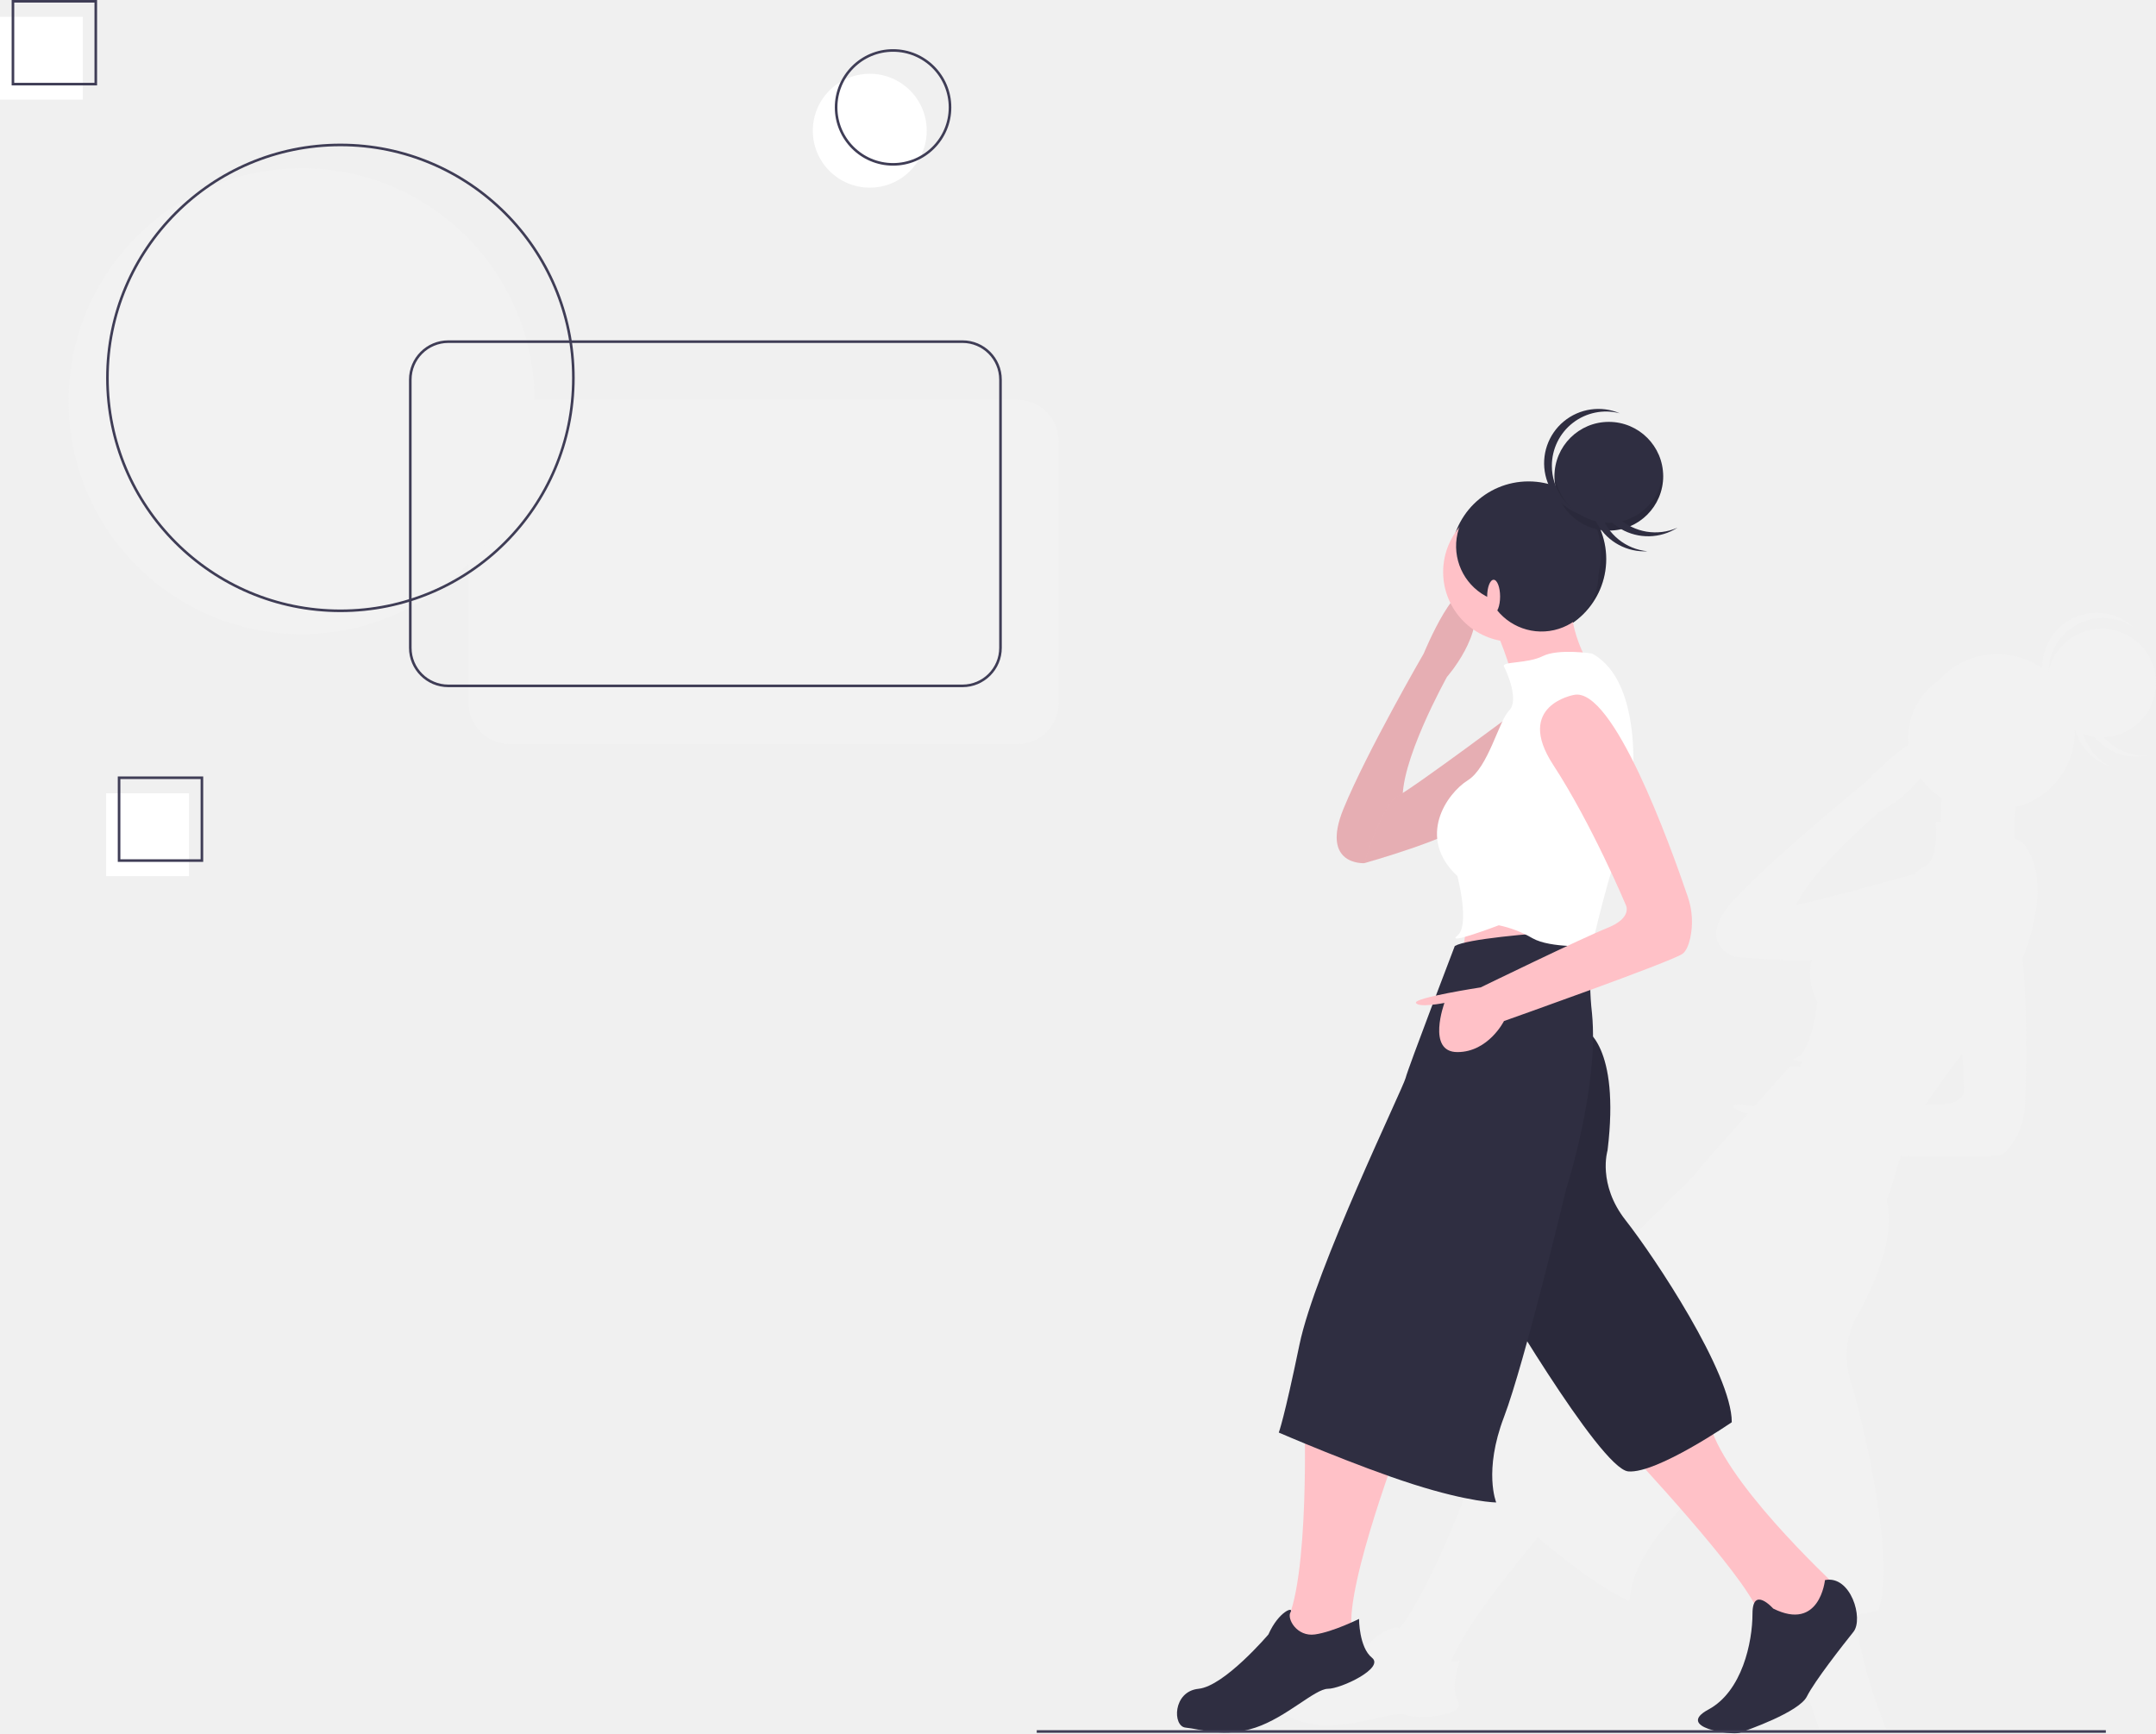
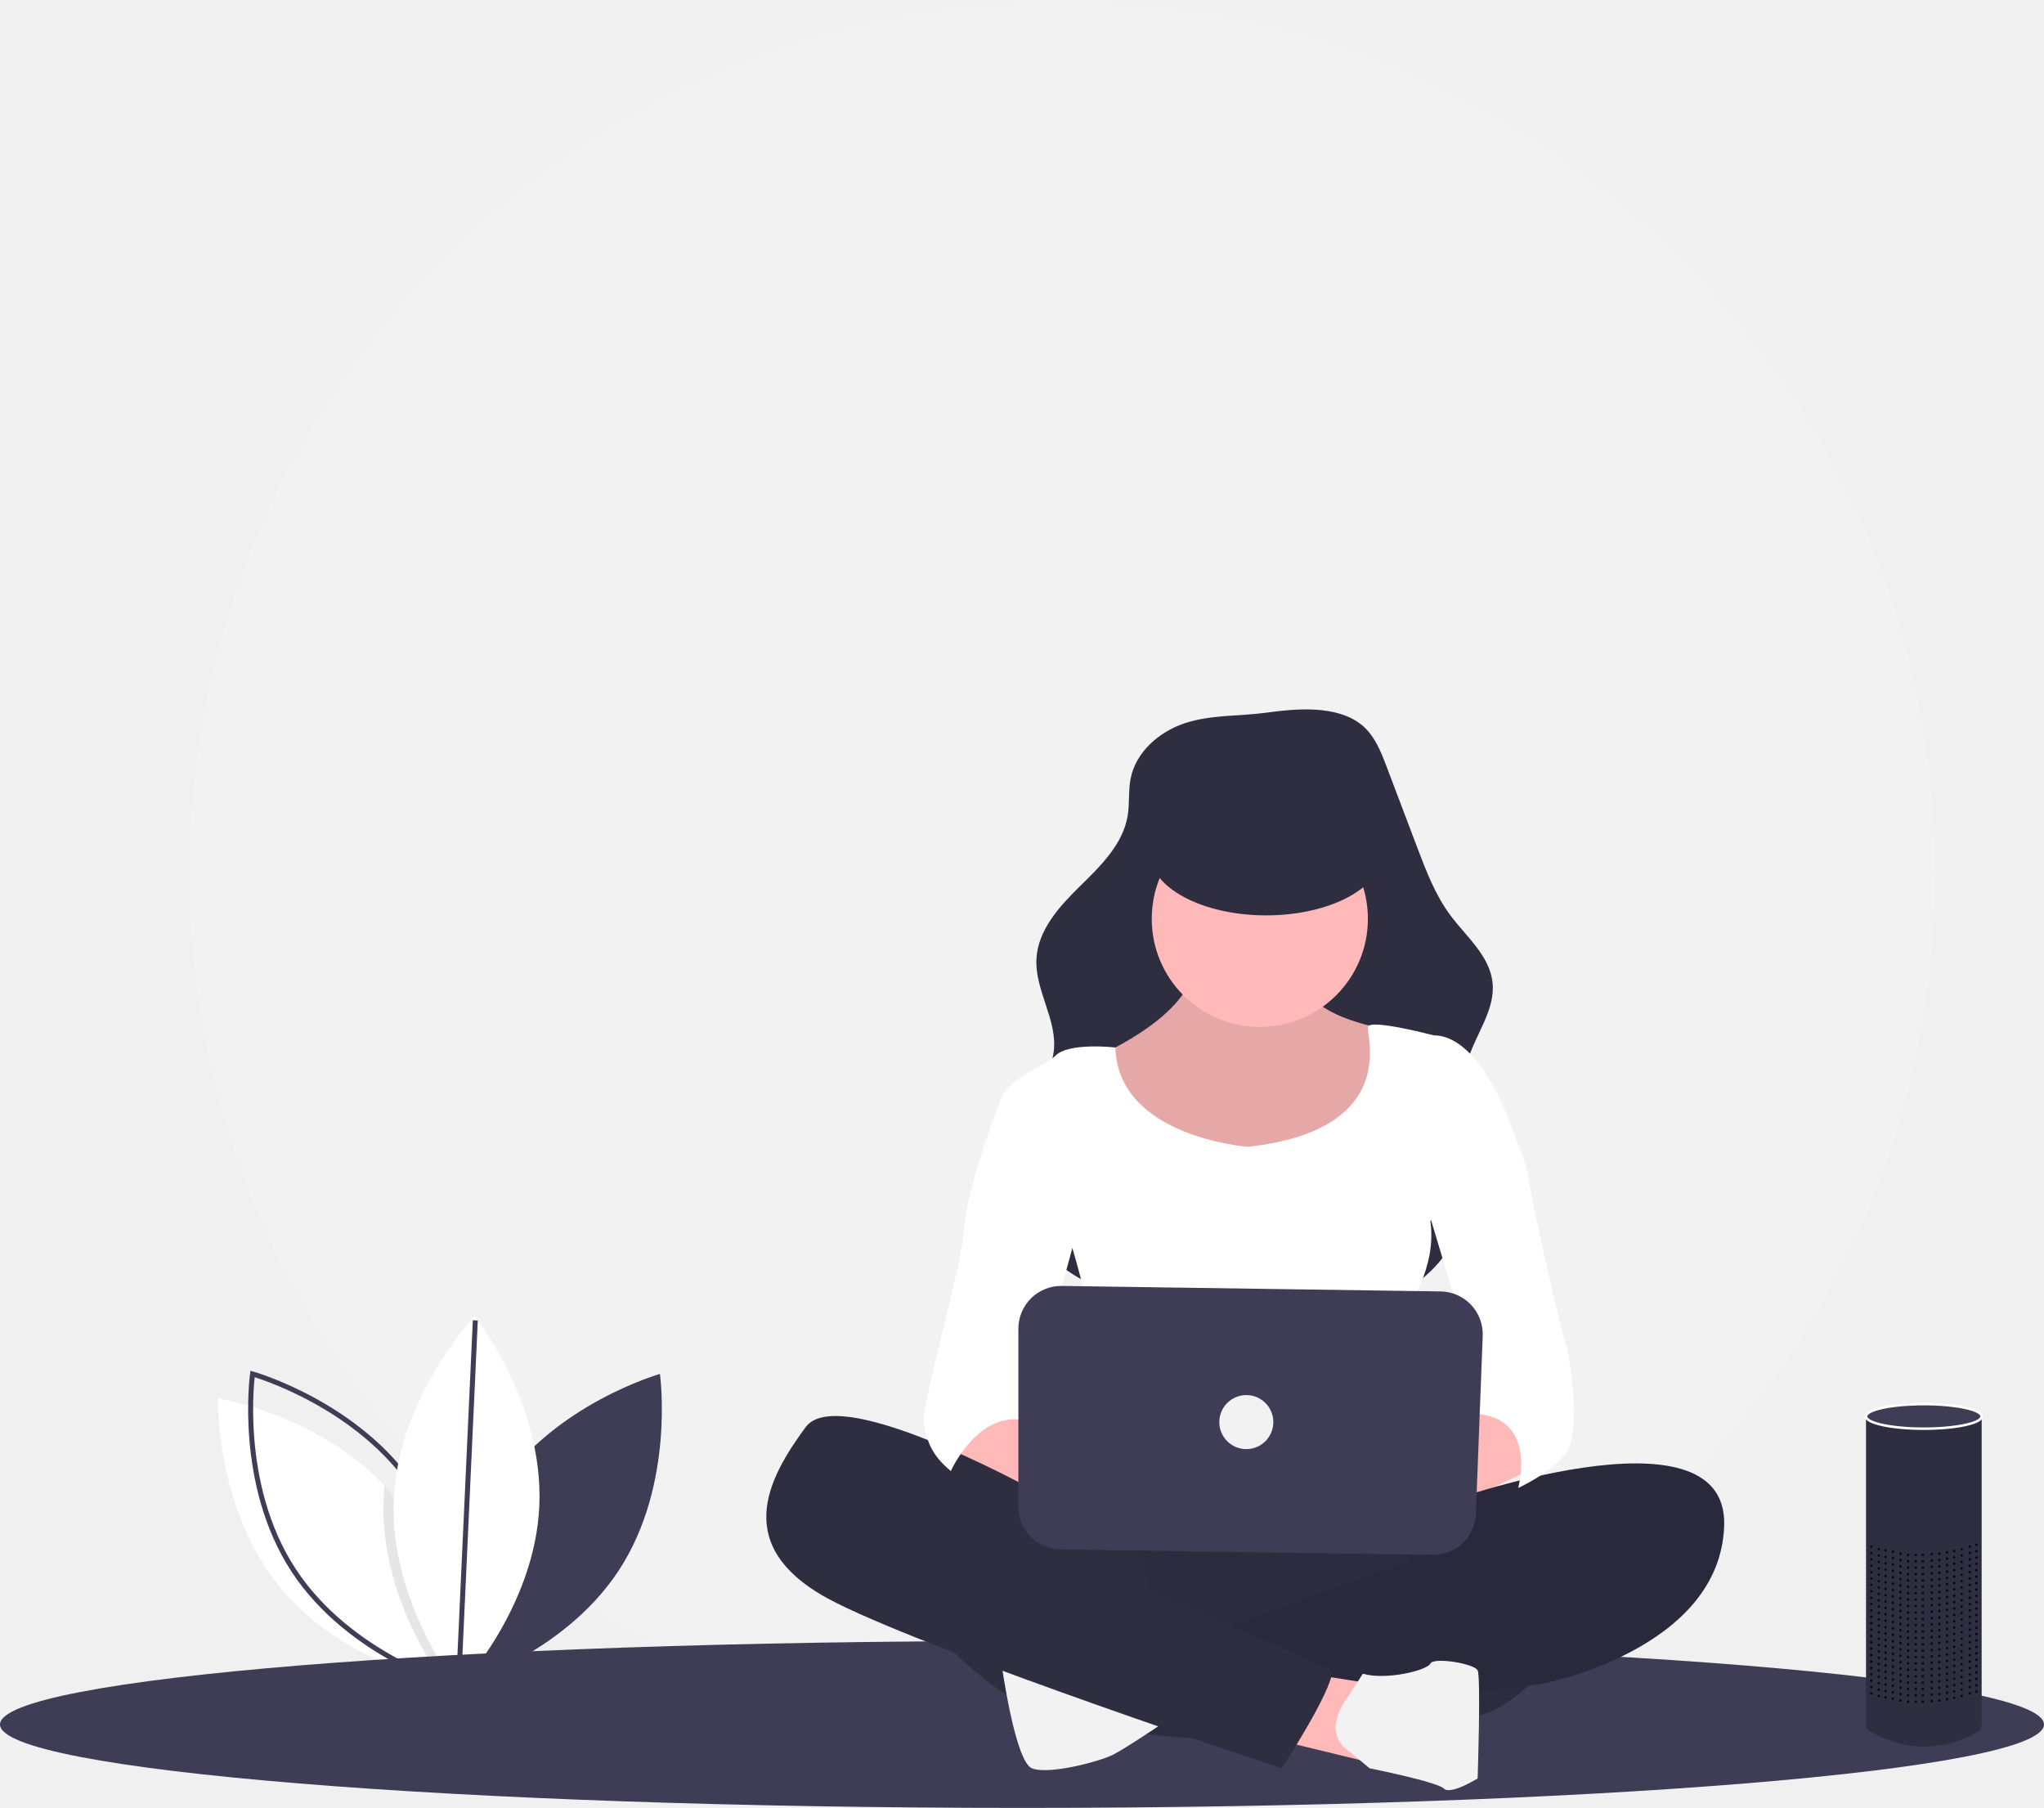
- <svg xmlns="http://www.w3.org/2000/svg" id="ec9d6ccb-2de2-4d6a-b855-5099826210b3" data-name="Layer 1" width="832.88" height="669.688" viewBox="0 0 832.88 669.688">
-   <path d="M1002.96,359.166a20.981,20.981,0,0,0-26.51,10.73c-.21.45-.42.9-.61,1.37a22.621,22.621,0,0,0-.88,3.03,20.986,20.986,0,0,1,28.5-19.22,20.664,20.664,0,0,1,4.66,2.52,20.978,20.978,0,0,0-35.59,15.58,30.069,30.069,0,0,0-39.97,4.56,27.005,27.005,0,0,0-11.76,24.97c-7.31,4.63-16.61,14.48-16.61,14.48s-34.13,27.63-50.4,44.95c-16.27,17.33-.04,22.48-.04,22.48s16.33,1.54,29.71,1.31c-1.24,4.56-.9,9.98,2.13,16.23,0,0-2.13,19.53-8.23,21.48-2.29.73-.54,1.19,2.52,1.48l-1.06,2.03a15.342,15.342,0,0,0-3.82-.14s-6.32,7.05-13.67,15.3c-4.6-.68-8.29-.96-8.2-.11.11,1.18,3.01,2.22,5.69,2.93-8.97,10.09-18.57,20.97-19.8,22.72-2.36,3.38-59.14,56.6-75.11,81.53-15.97,24.94-19.63,28.9-19.63,28.9s3.11,3.04,7.92,7.59c-5.19,13.86-17.55,45.15-28.09,58.36.37-1.2-5.28-.72-11.45,5.46,0,0-.58.32-1.6.84-5.37,2.78-22.97,11.34-31.12,9.12-9.7-2.64-14.61,9.98-10.03,12.22,4.95,2.44,12.57,9.1,25.21,9.66a64.189,64.189,0,0,0,15.94-1.84c6.95-1.5,12.86-3.2,15.57-2.16,4.67,1.78,23.41.39,20.17-5.13-3.24-5.53.69-15.8.69-15.8s-1.3.13-3.29.24c4.66-12.62,23.04-35.48,33.5-47.91,2.72,2.31,5.41,4.55,8,6.62,18.04,14.4,27.38,17.97,27.38,17.97s-.38-12.99,14.6-29.74c4.62-5.17,11.52-14.16,18.85-24.11,4.89,25.01,12.39,57.9,18.47,60.88a18.02,18.02,0,0,0,6.4,1.41c3.88,9.9,10.19,26.42,14.88,40.95h25.84c-5.68-14.6-11.08-31.55-11.34-44,4.96-.98,8.37-1.8,8.37-1.8,6.79-17.75-5.14-70.5-10.41-87.51-5.27-17,3.12-27.71,3.12-27.71,12.94-24.45,12.31-37.27,10.49-43.08a89.563,89.563,0,0,0,2.85-8.57c.88-3.2,1.77-6.07,2.65-8.64,17.7.27,35.88.36,38.26-.32,1.68-.48,3.35-2.28,4.8-4.42a29.627,29.627,0,0,0,4.95-15.54c.44-11.38,1.01-35.74-.99-56.03,6.08-15.74,9.3-34.04.03-44.86,0,0-1.26-.71-3.17-1.64a55.586,55.586,0,0,1,.6-12.11,29.618,29.618,0,0,0,6.26-2.32c.43-.22.85-.44,1.27-.68.84-.47,1.65-.99,2.44-1.54a29.846,29.846,0,0,0,10.78-13.83c.19-.5.37-1,.53-1.5.06-.17.1-.34.15-.51.11-.34.21-.67.3-1,.05-.21.1-.41.14-.61.08-.3.16-.61.22-.91.05-.22.08-.43.12-.65.06-.29.11-.58.16-.88.04-.22.06-.44.09-.66.04-.28.08-.57.11-.86.03-.23.04-.45.06-.67.03-.29.05-.57.06-.85.02-.23.02-.45.03-.68.01-.28.02-.56.02-.84,0-.23-.01-.45-.01-.68v-.01c.09.05.17.1.26.15a21.039,21.039,0,0,0,13.74,14.06,21.087,21.087,0,0,1-10.74-12.69,20.747,20.747,0,0,0,4.3,1.05,21.024,21.024,0,0,0,20.52,7.26,21.076,21.076,0,0,1-16.86-7.06,21.371,21.371,0,0,0,3.92-.53,20.663,20.663,0,0,0,3.82-1.28,21.225,21.225,0,0,0,6.59-4.63,20.81,20.81,0,0,0,2.55-3.24,21.445,21.445,0,0,0,1.91-3.8c.18-.47.32-.95.46-1.43a20.961,20.961,0,0,0-12.57-25.69Zm-279.76,386.17a2.267,2.267,0,0,1,.48-.57C723.52,744.956,723.36,745.156,723.2,745.336Zm199.96-292.75c-13.34,3.73-37.44,10.36-45.77,12.02,6.89-14.83,31.99-35.8,31.99-35.8s10.18-5.33,16.04-13.42a26.817,26.817,0,0,0,8.15,7.74c.03,3.1-.01,6.29-.19,9.32-1.31-.23-2.09-.18-2.02.49.22,2.23.95,14.29-4.21,16.6A15.983,15.983,0,0,0,923.16,452.586Zm9.44,88.98c-1.31.02-3.12.09-5.27.21,3.41-4.99,9.29-13.43,14.28-19.79.58,8.24.75,13.68.75,13.68S943.37,541.406,932.6,541.566Z" transform="translate(-183.56 -114.9062)" fill="#f2f2f2" />
-   <circle cx="590.5" cy="216" r="30" fill="#2f2e41" />
-   <path d="M794.249,308.717a30,30,0,0,1-42.379,42.379,30,30,0,1,0,42.379-42.379Z" transform="translate(-183.56 -114.9062)" opacity="0.1" />
-   <circle cx="621.5" cy="184" r="21" fill="#2f2e41" />
-   <path d="M805.06,316.906a20.986,20.986,0,0,1-20.924-19.5c-.035.497-.076.994-.076,1.5a21,21,0,0,0,42,0c0-.506-.041-1.003-.076-1.5A20.986,20.986,0,0,1,805.06,316.906Z" transform="translate(-183.56 -114.9062)" opacity="0.1" />
-   <path d="M783.06,294.906a20.927,20.927,0,0,1,26.257-20.31,20.991,20.991,0,1,0-13.514,39.62A21.002,21.002,0,0,1,783.06,294.906Z" transform="translate(-183.56 -114.9062)" fill="#2f2e41" />
-   <path d="M802.016,313.371a20.927,20.927,0,0,1,18.858-27.319,20.991,20.991,0,1,0-.857,41.852A21.002,21.002,0,0,1,802.016,313.371Z" transform="translate(-183.56 -114.9062)" fill="#2f2e41" />
-   <path d="M808.775,315.008a20.927,20.927,0,0,1,2.936-33.065,20.991,20.991,0,1,0,19.89,36.834A21.002,21.002,0,0,1,808.775,315.008Z" transform="translate(-183.56 -114.9062)" fill="#2f2e41" />
-   <path d="M798.56,373.406s-32,22-30,12c1.12-5.62-3.13-17.57-7.07-26.95-3.06-7.3-5.93-13.05-5.93-13.05l35-9a55.551,55.551,0,0,0,.13,16.05A51.388,51.388,0,0,0,798.56,373.406Z" transform="translate(-183.56 -114.9062)" fill="#ffc1c7" />
-   <polygon points="567 352.5 565 369.5 593 366.5 598 348.5 567 352.5" fill="#ffc1c7" />
-   <path d="M716.56,441.406l-6,7s-17,1-8-21,31-60,31-60,14-34,19-21-10,30-10,30-19,34-17,49Z" transform="translate(-183.56 -114.9062)" fill="#ffc1c7" />
-   <path d="M716.56,441.406l-6,7s-17,1-8-21,31-60,31-60,14-34,19-21-10,30-10,30-19,34-17,49Z" transform="translate(-183.56 -114.9062)" opacity="0.1" />
-   <path d="M812.56,675.406s45,48,50,62-8,36-13,37-6,7,0,8,26-8,32-18,10-17,13-19,5-11,0-16-46-43-51-66Z" transform="translate(-183.56 -114.9062)" fill="#ffc1c7" />
-   <path d="M888.56,725.406s-2,20-20,11c0,0-8-9-8,2s-4,30-17,37,9,10,12,9,23-8,26-14,14-20,18-25S898.56,723.406,888.56,725.406Z" transform="translate(-183.56 -114.9062)" fill="#2f2e41" />
-   <path d="M795.56,512.406s14,6,9,47c0,0-4,13,7,27s41,59,41,78c0,0-29,20-40,19s-54-75-54-75Z" transform="translate(-183.56 -114.9062)" fill="#2f2e41" />
-   <path d="M795.56,512.406s14,6,9,47c0,0-4,13,7,27s41,59,41,78c0,0-29,20-40,19s-54-75-54-75Z" transform="translate(-183.56 -114.9062)" opacity="0.1" />
-   <path d="M687.56,665.406s2,72-10,80c0,0-16,23-26,23s-9,8-4,9,6,4,26-4,30-10,33-10,6-4,0-16,17-73,17-73Z" transform="translate(-183.56 -114.9062)" fill="#ffc1c7" />
-   <path d="M708.56,740.406s-10,5-17,6-10.937-6.08-9.469-8.54-4.531-.46-8.531,8.54c0,0-17,20-27,21s-10.078,14.538-5,15c5.5.5,15,4,27,0s23-15,28-15,22-8,17-12S708.56,740.406,708.56,740.406Z" transform="translate(-183.56 -114.9062)" fill="#2f2e41" />
-   <path d="M771.56,388.013s-42,31.394-48,34.394-13,26-13,26,36-10,42-17S771.56,388.013,771.56,388.013Z" transform="translate(-183.56 -114.9062)" fill="#ffc1c7" />
-   <path d="M771.56,388.013s-42,31.394-48,34.394-13,26-13,26,36-10,42-17S771.56,388.013,771.56,388.013Z" transform="translate(-183.56 -114.9062)" opacity="0.1" />
-   <circle cx="584.5" cy="221" r="27" fill="#ffc1c7" />
-   <path d="M745.56,480.406s-18,47-19,51-35,74-41,103-8,34-8,34,30,13,52,20,32,7,32,7-5-12,3-33,24-88,24-88,12.794-39.501,10-68a106.444,106.444,0,0,1-.24-22.113,8.649,8.649,0,0,0-9.161-9.655C774.323,475.655,750.325,477.683,745.56,480.406Z" transform="translate(-183.56 -114.9062)" fill="#2f2e41" />
-   <path d="M798.56,367.406s-13-2-19,1-16,2-15,4,6,13,2,17-8,22-16,27-20,22-4,37c0,0,5,19,0,23s16-4,16-4a43.557,43.557,0,0,1,13,5c7,4,23,3,23,3s7-31,11-38S822.56,380.406,798.56,367.406Z" transform="translate(-183.56 -114.9062)" fill="#ffffff" />
-   <path d="M791.56,383.406s-23,4-8,27,28,54,28,54,3,5-7,9-49,23-49,23-26,4-25,6,11,0,11,0-7,19,5,19,18-12,18-12,65-23,69-26c1.4-1.05,2.31-3.325,2.901-5.839a29.641,29.641,0,0,0-.932-16.287C828.778,441.385,806.653,380.052,791.56,383.406Z" transform="translate(-183.56 -114.9062)" fill="#ffc1c7" />
-   <path d="M788.111,316.855A21.999,21.999,0,1,0,759.009,345.957a21.999,21.999,0,1,0,29.102-29.102Z" transform="translate(-183.56 -114.9062)" fill="#2f2e41" />
-   <ellipse cx="577" cy="230.5" rx="2.5" ry="6.5" fill="#ffc1c7" />
-   <circle cx="336" cy="50.5" r="22" fill="#ffffff" />
-   <rect x="41" y="306.5" width="32" height="32" fill="#ffffff" />
-   <rect x="181" y="154.5" width="228" height="133" rx="16.004" fill="#f2f2f2" />
-   <circle cx="116.5" cy="155" r="90" fill="#f2f2f2" />
-   <circle cx="131.5" cy="146" r="90" fill="none" stroke="#3f3d56" stroke-miterlimit="10" />
-   <rect x="158.5" y="132" width="228" height="133" rx="14.693" fill="none" stroke="#3f3d56" stroke-miterlimit="10" />
-   <circle cx="345" cy="41.5" r="22" fill="none" stroke="#3f3d56" stroke-miterlimit="10" />
-   <rect x="46" y="300.5" width="32" height="32" fill="none" stroke="#3f3d56" stroke-miterlimit="10" />
-   <rect y="6.5" width="32" height="32" fill="#ffffff" />
-   <rect x="5" y="0.5" width="32" height="32" fill="none" stroke="#3f3d56" stroke-miterlimit="10" />
-   <line x1="400.5" y1="669" x2="813.5" y2="669" fill="none" stroke="#3f3d56" stroke-miterlimit="10" />
+ <svg xmlns="http://www.w3.org/2000/svg" id="e4ebe004-ac85-4249-bdf7-a9685d9ba22f" data-name="Layer 1" width="820" height="725.174" viewBox="0 0 820 725.174">
+   <circle cx="426.16" cy="350.304" r="350.304" fill="#f2f2f2" />
+   <path d="M389.416,685.212c-22.565,34.604-16.382,78.617-16.382,78.617s42.768-12.092,65.333-46.697S454.749,638.515,454.749,638.515,411.981,650.608,389.416,685.212Z" transform="translate(-190 -87.41324)" fill="#3f3d56" />
+   <path d="M372.914,763.426s-.549-.088-1.56-.292c-.806-.164-1.917-.397-3.273-.719-12.12-2.858-44.343-12.517-65.41-37.915-26.367-31.802-25.257-76.233-25.257-76.233s40.317,6.551,66.883,35.11q1.727,1.841,3.36,3.816c22.943,27.671,25.082,64.902,25.251,74.106C372.932,762.678,372.914,763.426,372.914,763.426Z" transform="translate(-190 -87.41324)" fill="#ffffff" />
+   <path d="M356.652,685.212c22.565,34.604,16.382,78.617,16.382,78.617s-42.768-12.092-65.333-46.697-16.382-78.617-16.382-78.617S334.087,650.608,356.652,685.212Z" transform="translate(-190 -87.41324)" fill="none" stroke="#3f3d56" stroke-miterlimit="10" stroke-width="2" />
+   <path d="M372.908,761.299c-.596.719-1.122,1.332-1.554,1.835-.958,1.093-1.502,1.666-1.502,1.666s-.66-.83-1.771-2.384c-6.095-8.497-25.701-38.71-24.188-73.609q.123-2.744.403-5.429,1.727,1.841,3.36,3.816C370.6,714.864,372.739,752.095,372.908,761.299Z" transform="translate(-190 -87.41324)" opacity="0.1" />
+   <path d="M406.366,691.33C404.583,732.603,373.945,764.8,373.945,764.8s-27.746-34.72-25.962-75.993,32.421-73.47,32.421-73.47S408.15,650.057,406.366,691.33Z" transform="translate(-190 -87.41324)" fill="#ffffff" />
+   <line x1="183.945" y1="676.218" x2="190.681" y2="529.608" fill="none" stroke="#3f3d56" stroke-miterlimit="10" stroke-width="2" />
+   <ellipse cx="410" cy="691.704" rx="410" ry="33.469" fill="#3f3d56" />
+   <path d="M665.161,377.554c-10.222,3.452-19.482,11.526-21.575,22.11-.97,4.906-.375,10.006-1.192,14.94-1.894,11.443-10.876,20.182-19.161,28.3s-16.84,17.55-17.445,29.132c-.662,12.684,8.536,24.566,6.945,37.167-1.849,14.639-17.312,24.126-21.134,38.378-2.552,9.517.575,19.768,5.721,28.171,9.806,16.012,26.566,26.883,44.415,32.711s36.858,7.054,55.633,7.25c22.861.24,47.682-1.723,64.858-16.811a51.959,51.959,0,0,0,17.249-33.826c1.632-17.477-5.663-35.536-.631-52.352,3.167-10.583,11.108-20.249,9.922-31.232-1.159-10.739-10.538-18.351-16.972-27.026-6.008-8.1-9.653-17.666-13.226-27.097L746.345,395.101c-2.403-6.343-5.042-13.015-10.397-17.178-10.026-7.794-26.147-6.263-37.871-4.655C687.201,374.759,675.62,374.022,665.161,377.554Z" transform="translate(-190 -87.41324)" fill="#2f2e41" />
+   <path d="M668.99,471.55s5.419,17.612-35.224,37.934,4.064,41.998,4.064,41.998l47.417,10.838s48.772-6.774,54.191-14.902,14.902-35.224,12.193-39.288A63.342,63.342,0,0,0,744.857,500s-32.515-5.419-31.16-20.322S668.99,471.55,668.99,471.55Z" transform="translate(-190 -87.41324)" fill="#ffb9b9" />
+   <path d="M668.99,471.55s5.419,17.612-35.224,37.934,4.064,41.998,4.064,41.998l47.417,10.838s48.772-6.774,54.191-14.902,14.902-35.224,12.193-39.288A63.342,63.342,0,0,0,744.857,500s-32.515-5.419-31.16-20.322S668.99,471.55,668.99,471.55Z" transform="translate(-190 -87.41324)" opacity="0.1" />
+   <circle cx="505.408" cy="368.557" r="43.353" fill="#ffb9b9" />
+   <path d="M690.666,547.417s-52.211-3.818-53.201-39.843c0,0-18.602-2.155-24.021,3.264s-23.031,9.483-23.031,23.031,29.805,54.191,29.805,54.191,16.257,54.191,9.483,63.674-8.129,33.869-8.129,33.869,67.739-5.419,78.577,0,54.191,5.419,56.9,0S754.34,612.446,754.34,612.446s12.193-16.257,9.483-35.224l32.514-37.934s-12.193-36.579-31.16-36.579c0,0-25.741-6.774-26.418-3.387S751.631,540.643,690.666,547.417Z" transform="translate(-190 -87.41324)" fill="#ffffff" />
+   <path d="M568.737,666.637s12.193,18.967,43.353,23.031,36.579-6.774,33.869-9.483-35.224-14.902-35.224-14.902l-18.967-14.902Z" transform="translate(-190 -87.41324)" fill="#ffb9b9" />
+   <path d="M790.919,650.38,755.695,670.701s-46.062-2.71-28.45,10.838,50.127,8.129,50.127,8.129l31.16-14.902Z" transform="translate(-190 -87.41324)" fill="#ffb9b9" />
+   <path d="M614.799,685.604s-32.515,79.931,6.774,92.124,147.67,9.483,172.056-6.774,31.16-37.934,27.095-44.707-31.16-25.741-50.127-27.095S614.799,685.604,614.799,685.604Z" transform="translate(-190 -87.41324)" fill="#2f2e41" />
+   <path d="M614.799,685.604s-32.515,79.931,6.774,92.124,147.67,9.483,172.056-6.774,31.16-37.934,27.095-44.707-31.16-25.741-50.127-27.095S614.799,685.604,614.799,685.604Z" transform="translate(-190 -87.41324)" opacity="0.05" />
+   <path d="M768.277,690.57s114.767-41.545,113.412,8.582-73.158,63.674-73.158,63.674l-21.676,2.71L667.635,769.599s4.064-21.676-5.419-24.386c0,0,31.16-8.129,32.515-9.483s78.577-28.45,83.996-29.805,21.676-12.193,33.869-10.838c0,0,13.548-10.838,28.45-8.129L799.048,689.668Z" transform="translate(-190 -87.41324)" fill="#2f2e41" />
+   <path d="M768.277,690.57s114.767-41.545,113.412,8.582-73.158,63.674-73.158,63.674l-21.676,2.71L667.635,769.599s4.064-21.676-5.419-24.386c0,0,31.16-8.129,32.515-9.483s78.577-28.45,83.996-29.805,21.676-12.193,33.869-10.838c0,0,13.548-10.838,28.45-8.129L799.048,689.668Z" transform="translate(-190 -87.41324)" opacity="0.1" />
+   <polygon points="558 609.885 572.469 642.898 660.529 611.738 667.303 594.126 644.272 590.062 597.97 598.19 577.888 603.61 558 609.885" fill="#2f2e41" />
+   <polygon points="558 609.885 572.469 642.898 660.529 611.738 667.303 594.126 644.272 590.062 597.97 598.19 577.888 603.61 558 609.885" opacity="0.1" />
+   <path d="M560.608,737.085s25.741,32.515,55.546,40.643,46.062-2.71,46.062-2.71L652.732,737.085l-4.064-24.386-17.612-12.193-35.224-16.257-41.998-13.548s-17.612-2.71-17.612,0,16.257,43.353,16.257,43.353Z" transform="translate(-190 -87.41324)" fill="#2f2e41" />
+   <path d="M591.768,754.697s5.419,39.288,12.193,41.998,27.095-2.71,32.514-5.419,23.839-15.211,23.839-15.211S595.832,751.987,591.768,754.697Z" transform="translate(-190 -87.41324)" fill="#f2f2f2" />
+   <polygon points="525.052 671.348 550.793 675.412 548.083 706.572 512.18 697.851 525.052 671.348" fill="#ffb9b9" />
+   <path d="M731.18,767.433s-12.064,14.359.129,22.488l8.129,6.774s27.095,5.419,29.805,8.129,13.548-4.064,13.548-4.064,1.355-40.643,0-43.353-17.612-5.419-18.967-2.71-17.612,6.774-27.095,4.064Z" transform="translate(-190 -87.41324)" fill="#f2f2f2" />
+   <path d="M622.928,695.087S528.094,639.541,513.191,659.863s-31.16,48.772,12.193,70.448,178.83,66.384,178.83,66.384,20.322-31.16,20.322-39.288c0,0-71.803-32.515-83.996-35.224s-60.965-33.869-67.739-36.579-16.257-10.838-16.257-10.838Z" transform="translate(-190 -87.41324)" fill="#2f2e41" />
+   <path d="M595.832,527.095l-5.419,4.064s-12.193,31.16-13.548,48.772-17.612,71.803-16.257,78.577,2.71,12.193,10.838,18.967c0,0,10.838-24.386,29.805-20.322l23.031-83.996Z" transform="translate(-190 -87.41324)" fill="#ffffff" />
+   <path d="M785.5,527.095,796.338,539.288s6.774,16.257,6.774,20.322,13.548,63.674,14.902,66.384,6.774,36.579,0,44.707-18.967,13.548-18.967,13.548,8.129-28.45-17.612-29.805l2.71-10.838-24.386-81.286Z" transform="translate(-190 -87.41324)" fill="#ffffff" />
+   <path d="M598.542,620.37v71.361A17.157,17.157,0,0,0,615.444,708.885l149.238,2.211a17.157,17.157,0,0,0,17.398-16.495l2.745-71.369a17.157,17.157,0,0,0-16.895-17.814l-151.983-2.203A17.157,17.157,0,0,0,598.542,620.37Z" transform="translate(-190 -87.41324)" fill="#3f3d56" />
+   <ellipse cx="507.95" cy="342.039" rx="46.665" ry="25.127" fill="#2f2e41" />
+   <circle cx="499.989" cy="570.418" r="10.838" fill="#f2f2f2" />
+   <path d="M984.99,655.635V779.402c0,2.126-1.144,2.43-3.004,3.461-6.274,3.48-21.74,9.68-40.308-.133-1.906-1.007-3.08-1.348-3.08-3.504V656.428S962.19,665.944,984.99,655.635Z" transform="translate(-190 -87.41324)" fill="#2f2e41" />
+   <ellipse cx="771.794" cy="568.138" rx="23.196" ry="4.926" fill="#3f3d56" stroke="#ffffff" stroke-miterlimit="10" />
+   <g opacity="0.8">
+     <circle cx="792.877" cy="619.616" r="0.52" />
+     <circle cx="790.235" cy="620.355" r="0.52" />
+     <circle cx="786.971" cy="621.395" r="0.52" />
+     <circle cx="781.118" cy="622.656" r="0.52" />
+     <circle cx="774.948" cy="623.403" r="0.52" />
+     <circle cx="768.557" cy="623.697" r="0.52" />
+     <circle cx="759.384" cy="622.436" r="0.52" />
+     <circle cx="762.423" cy="623.177" r="0.52" />
+     <circle cx="753.707" cy="621.395" r="0.52" />
+     <circle cx="756.441" cy="621.916" r="0.52" />
+     <circle cx="750.71" cy="620.355" r="0.52" />
+     <circle cx="783.982" cy="622.136" r="0.52" />
+     <circle cx="777.944" cy="623.177" r="0.52" />
+     <circle cx="771.391" cy="623.697" r="0.52" />
+     <circle cx="765.43" cy="623.697" r="0.52" />
+   </g>
+   <g opacity="0.8">
+     <circle cx="792.877" cy="622.177" r="0.52" />
+     <circle cx="790.235" cy="622.916" r="0.52" />
+     <circle cx="786.971" cy="623.956" r="0.52" />
+     <circle cx="781.118" cy="625.217" r="0.52" />
+     <circle cx="774.948" cy="625.964" r="0.52" />
+     <circle cx="768.557" cy="626.258" r="0.52" />
+     <circle cx="759.384" cy="624.997" r="0.52" />
+     <circle cx="762.423" cy="625.738" r="0.52" />
+     <circle cx="753.707" cy="623.956" r="0.52" />
+     <circle cx="756.441" cy="624.477" r="0.52" />
+     <circle cx="750.71" cy="622.916" r="0.52" />
+     <circle cx="783.982" cy="624.697" r="0.52" />
+     <circle cx="777.944" cy="625.738" r="0.52" />
+     <circle cx="771.391" cy="626.258" r="0.52" />
+     <circle cx="765.43" cy="626.258" r="0.52" />
+   </g>
+   <g opacity="0.8">
+     <circle cx="792.877" cy="624.738" r="0.52" />
+     <circle cx="790.235" cy="625.477" r="0.52" />
+     <circle cx="786.971" cy="626.517" r="0.52" />
+     <circle cx="781.118" cy="627.778" r="0.52" />
+     <circle cx="774.948" cy="628.525" r="0.52" />
+     <circle cx="768.557" cy="628.819" r="0.52" />
+     <circle cx="759.384" cy="627.558" r="0.52" />
+     <circle cx="762.423" cy="628.299" r="0.52" />
+     <circle cx="753.707" cy="626.517" r="0.52" />
+     <circle cx="756.441" cy="627.038" r="0.52" />
+     <circle cx="750.71" cy="625.477" r="0.52" />
+     <circle cx="783.982" cy="627.258" r="0.52" />
+     <circle cx="777.944" cy="628.299" r="0.52" />
+     <circle cx="771.391" cy="628.819" r="0.52" />
+     <circle cx="765.43" cy="628.819" r="0.52" />
+   </g>
+   <g opacity="0.8">
+     <circle cx="792.877" cy="627.299" r="0.52" />
+     <circle cx="790.235" cy="628.038" r="0.52" />
+     <circle cx="786.971" cy="629.079" r="0.52" />
+     <circle cx="781.118" cy="630.339" r="0.52" />
+     <circle cx="774.948" cy="631.087" r="0.52" />
+     <circle cx="768.557" cy="631.38" r="0.52" />
+     <circle cx="759.384" cy="630.119" r="0.52" />
+     <circle cx="762.423" cy="630.86" r="0.52" />
+     <circle cx="753.707" cy="629.079" r="0.52" />
+     <circle cx="756.441" cy="629.599" r="0.52" />
+     <circle cx="750.71" cy="628.038" r="0.52" />
+     <circle cx="783.982" cy="629.819" r="0.52" />
+     <circle cx="777.944" cy="630.86" r="0.52" />
+     <circle cx="771.391" cy="631.38" r="0.52" />
+     <circle cx="765.43" cy="631.38" r="0.52" />
+   </g>
+   <g opacity="0.8">
+     <circle cx="792.877" cy="629.86" r="0.52" />
+     <circle cx="790.235" cy="630.599" r="0.52" />
+     <circle cx="786.971" cy="631.64" r="0.52" />
+     <circle cx="781.118" cy="632.9" r="0.52" />
+     <circle cx="774.948" cy="633.648" r="0.52" />
+     <circle cx="768.557" cy="633.941" r="0.52" />
+     <circle cx="759.384" cy="632.68" r="0.52" />
+     <circle cx="762.423" cy="633.421" r="0.52" />
+     <circle cx="753.707" cy="631.64" r="0.52" />
+     <circle cx="756.441" cy="632.16" r="0.52" />
+     <circle cx="750.71" cy="630.599" r="0.52" />
+     <circle cx="783.982" cy="632.38" r="0.52" />
+     <circle cx="777.944" cy="633.421" r="0.52" />
+     <circle cx="771.391" cy="633.941" r="0.52" />
+     <circle cx="765.43" cy="633.941" r="0.52" />
+   </g>
+   <g opacity="0.8">
+     <circle cx="792.877" cy="632.421" r="0.52" />
+     <circle cx="790.235" cy="633.16" r="0.52" />
+     <circle cx="786.971" cy="634.201" r="0.52" />
+     <circle cx="781.118" cy="635.461" r="0.52" />
+     <circle cx="774.948" cy="636.209" r="0.52" />
+     <circle cx="768.557" cy="636.502" r="0.52" />
+     <circle cx="759.384" cy="635.241" r="0.52" />
+     <circle cx="762.423" cy="635.982" r="0.52" />
+     <circle cx="753.707" cy="634.201" r="0.52" />
+     <circle cx="756.441" cy="634.721" r="0.52" />
+     <circle cx="750.71" cy="633.16" r="0.52" />
+     <circle cx="783.982" cy="634.941" r="0.52" />
+     <circle cx="777.944" cy="635.982" r="0.52" />
+     <circle cx="771.391" cy="636.502" r="0.52" />
+     <circle cx="765.43" cy="636.502" r="0.52" />
+   </g>
+   <g opacity="0.8">
+     <circle cx="792.877" cy="634.982" r="0.52" />
+     <circle cx="790.235" cy="635.721" r="0.52" />
+     <circle cx="786.971" cy="636.762" r="0.52" />
+     <circle cx="781.118" cy="638.022" r="0.52" />
+     <circle cx="774.948" cy="638.77" r="0.52" />
+     <circle cx="768.557" cy="639.063" r="0.52" />
+     <circle cx="759.384" cy="637.802" r="0.52" />
+     <circle cx="762.423" cy="638.543" r="0.52" />
+     <circle cx="753.707" cy="636.762" r="0.52" />
+     <circle cx="756.441" cy="637.282" r="0.52" />
+     <circle cx="750.71" cy="635.721" r="0.52" />
+     <circle cx="783.982" cy="637.502" r="0.52" />
+     <circle cx="777.944" cy="638.543" r="0.52" />
+     <circle cx="771.391" cy="639.063" r="0.52" />
+     <circle cx="765.43" cy="639.063" r="0.52" />
+   </g>
+   <g opacity="0.8">
+     <circle cx="792.877" cy="637.543" r="0.52" />
+     <circle cx="790.235" cy="638.282" r="0.52" />
+     <circle cx="786.971" cy="639.323" r="0.52" />
+     <circle cx="781.118" cy="640.583" r="0.52" />
+     <circle cx="774.948" cy="641.331" r="0.52" />
+     <circle cx="768.557" cy="641.624" r="0.52" />
+     <circle cx="759.384" cy="640.363" r="0.52" />
+     <circle cx="762.423" cy="641.104" r="0.52" />
+     <circle cx="753.707" cy="639.323" r="0.52" />
+     <circle cx="756.441" cy="639.843" r="0.52" />
+     <circle cx="750.71" cy="638.282" r="0.52" />
+     <circle cx="783.982" cy="640.063" r="0.52" />
+     <circle cx="777.944" cy="641.104" r="0.52" />
+     <circle cx="771.391" cy="641.624" r="0.52" />
+     <circle cx="765.43" cy="641.624" r="0.52" />
+   </g>
+   <g opacity="0.8">
+     <circle cx="792.877" cy="640.104" r="0.52" />
+     <circle cx="790.235" cy="640.843" r="0.52" />
+     <circle cx="786.971" cy="641.884" r="0.52" />
+     <circle cx="781.118" cy="643.144" r="0.52" />
+     <circle cx="774.948" cy="643.892" r="0.52" />
+     <circle cx="768.557" cy="644.185" r="0.52" />
+     <circle cx="759.384" cy="642.924" r="0.52" />
+     <circle cx="762.423" cy="643.665" r="0.52" />
+     <circle cx="753.707" cy="641.884" r="0.52" />
+     <circle cx="756.441" cy="642.404" r="0.52" />
+     <circle cx="750.71" cy="640.843" r="0.52" />
+     <circle cx="783.982" cy="642.624" r="0.52" />
+     <circle cx="777.944" cy="643.665" r="0.52" />
+     <circle cx="771.391" cy="644.185" r="0.52" />
+     <circle cx="765.43" cy="644.185" r="0.52" />
+   </g>
+   <g opacity="0.8">
+     <circle cx="792.877" cy="642.665" r="0.52" />
+     <circle cx="790.235" cy="643.404" r="0.52" />
+     <circle cx="786.971" cy="644.445" r="0.52" />
+     <circle cx="781.118" cy="645.706" r="0.52" />
+     <circle cx="774.948" cy="646.453" r="0.52" />
+     <circle cx="768.557" cy="646.746" r="0.52" />
+     <circle cx="759.384" cy="645.485" r="0.52" />
+     <circle cx="762.423" cy="646.226" r="0.52" />
+     <circle cx="753.707" cy="644.445" r="0.52" />
+     <circle cx="756.441" cy="644.965" r="0.52" />
+     <circle cx="750.71" cy="643.404" r="0.52" />
+     <circle cx="783.982" cy="645.185" r="0.52" />
+     <circle cx="777.944" cy="646.226" r="0.52" />
+     <circle cx="771.391" cy="646.746" r="0.52" />
+     <circle cx="765.43" cy="646.746" r="0.52" />
+   </g>
+   <g opacity="0.8">
+     <circle cx="792.877" cy="645.226" r="0.52" />
+     <circle cx="790.235" cy="645.965" r="0.52" />
+     <circle cx="786.971" cy="647.006" r="0.52" />
+     <circle cx="781.118" cy="648.267" r="0.52" />
+     <circle cx="774.948" cy="649.014" r="0.52" />
+     <circle cx="768.557" cy="649.307" r="0.52" />
+     <circle cx="759.384" cy="648.046" r="0.52" />
+     <circle cx="762.423" cy="648.787" r="0.52" />
+     <circle cx="753.707" cy="647.006" r="0.52" />
+     <circle cx="756.441" cy="647.526" r="0.52" />
+     <circle cx="750.71" cy="645.965" r="0.52" />
+     <circle cx="783.982" cy="647.746" r="0.52" />
+     <circle cx="777.944" cy="648.787" r="0.52" />
+     <circle cx="771.391" cy="649.307" r="0.52" />
+     <circle cx="765.43" cy="649.307" r="0.52" />
+   </g>
+   <g opacity="0.8">
+     <circle cx="792.877" cy="647.787" r="0.52" />
+     <circle cx="790.235" cy="648.526" r="0.52" />
+     <circle cx="786.971" cy="649.567" r="0.52" />
+     <circle cx="781.118" cy="650.828" r="0.52" />
+     <circle cx="774.948" cy="651.575" r="0.52" />
+     <circle cx="768.557" cy="651.868" r="0.52" />
+     <circle cx="759.384" cy="650.607" r="0.52" />
+     <circle cx="762.423" cy="651.348" r="0.52" />
+     <circle cx="753.707" cy="649.567" r="0.52" />
+     <circle cx="756.441" cy="650.087" r="0.52" />
+     <circle cx="750.71" cy="648.526" r="0.52" />
+     <circle cx="783.982" cy="650.307" r="0.52" />
+     <circle cx="777.944" cy="651.348" r="0.52" />
+     <circle cx="771.391" cy="651.868" r="0.52" />
+     <circle cx="765.43" cy="651.868" r="0.52" />
+   </g>
+   <g opacity="0.8">
+     <circle cx="792.877" cy="650.348" r="0.52" />
+     <circle cx="790.235" cy="651.087" r="0.52" />
+     <circle cx="786.971" cy="652.128" r="0.52" />
+     <circle cx="781.118" cy="653.389" r="0.52" />
+     <circle cx="774.948" cy="654.136" r="0.52" />
+     <circle cx="768.557" cy="654.429" r="0.52" />
+     <circle cx="759.384" cy="653.168" r="0.52" />
+     <circle cx="762.423" cy="653.909" r="0.52" />
+     <circle cx="753.707" cy="652.128" r="0.52" />
+     <circle cx="756.441" cy="652.648" r="0.52" />
+     <circle cx="750.71" cy="651.087" r="0.52" />
+     <circle cx="783.982" cy="652.868" r="0.52" />
+     <circle cx="777.944" cy="653.909" r="0.52" />
+     <circle cx="771.391" cy="654.429" r="0.52" />
+     <circle cx="765.43" cy="654.429" r="0.52" />
+   </g>
+   <g opacity="0.8">
+     <circle cx="792.877" cy="652.909" r="0.52" />
+     <circle cx="790.235" cy="653.648" r="0.52" />
+     <circle cx="786.971" cy="654.689" r="0.52" />
+     <circle cx="781.118" cy="655.95" r="0.52" />
+     <circle cx="774.948" cy="656.697" r="0.52" />
+     <circle cx="768.557" cy="656.99" r="0.52" />
+     <circle cx="759.384" cy="655.73" r="0.52" />
+     <circle cx="762.423" cy="656.47" r="0.52" />
+     <circle cx="753.707" cy="654.689" r="0.52" />
+     <circle cx="756.441" cy="655.209" r="0.52" />
+     <circle cx="750.71" cy="653.648" r="0.52" />
+     <circle cx="783.982" cy="655.429" r="0.52" />
+     <circle cx="777.944" cy="656.47" r="0.52" />
+     <circle cx="771.391" cy="656.99" r="0.52" />
+     <circle cx="765.43" cy="656.99" r="0.52" />
+   </g>
+   <g opacity="0.8">
+     <circle cx="792.877" cy="655.47" r="0.52" />
+     <circle cx="790.235" cy="656.209" r="0.52" />
+     <circle cx="786.971" cy="657.25" r="0.52" />
+     <circle cx="781.118" cy="658.511" r="0.52" />
+     <circle cx="774.948" cy="659.258" r="0.52" />
+     <circle cx="768.557" cy="659.551" r="0.52" />
+     <circle cx="759.384" cy="658.291" r="0.52" />
+     <circle cx="762.423" cy="659.031" r="0.52" />
+     <circle cx="753.707" cy="657.25" r="0.52" />
+     <circle cx="756.441" cy="657.77" r="0.52" />
+     <circle cx="750.71" cy="656.209" r="0.52" />
+     <circle cx="783.982" cy="657.99" r="0.52" />
+     <circle cx="777.944" cy="659.031" r="0.52" />
+     <circle cx="771.391" cy="659.551" r="0.52" />
+     <circle cx="765.43" cy="659.551" r="0.52" />
+   </g>
+   <g opacity="0.8">
+     <circle cx="792.877" cy="658.031" r="0.52" />
+     <circle cx="790.235" cy="658.77" r="0.52" />
+     <circle cx="786.971" cy="659.811" r="0.52" />
+     <circle cx="781.118" cy="661.072" r="0.52" />
+     <circle cx="774.948" cy="661.819" r="0.52" />
+     <circle cx="768.557" cy="662.112" r="0.52" />
+     <circle cx="759.384" cy="660.852" r="0.52" />
+     <circle cx="762.423" cy="661.592" r="0.52" />
+     <circle cx="753.707" cy="659.811" r="0.52" />
+     <circle cx="756.441" cy="660.331" r="0.52" />
+     <circle cx="750.71" cy="658.77" r="0.52" />
+     <circle cx="783.982" cy="660.551" r="0.52" />
+     <circle cx="777.944" cy="661.592" r="0.52" />
+     <circle cx="771.391" cy="662.112" r="0.52" />
+     <circle cx="765.43" cy="662.112" r="0.52" />
+   </g>
+   <g opacity="0.8">
+     <circle cx="792.877" cy="660.592" r="0.52" />
+     <circle cx="790.235" cy="661.331" r="0.52" />
+     <circle cx="786.971" cy="662.372" r="0.52" />
+     <circle cx="781.118" cy="663.633" r="0.52" />
+     <circle cx="774.948" cy="664.38" r="0.52" />
+     <circle cx="768.557" cy="664.673" r="0.52" />
+     <circle cx="759.384" cy="663.413" r="0.52" />
+     <circle cx="762.423" cy="664.153" r="0.52" />
+     <circle cx="753.707" cy="662.372" r="0.52" />
+     <circle cx="756.441" cy="662.892" r="0.52" />
+     <circle cx="750.71" cy="661.331" r="0.52" />
+     <circle cx="783.982" cy="663.112" r="0.52" />
+     <circle cx="777.944" cy="664.153" r="0.52" />
+     <circle cx="771.391" cy="664.673" r="0.52" />
+     <circle cx="765.43" cy="664.673" r="0.52" />
+   </g>
+   <g opacity="0.8">
+     <circle cx="792.877" cy="663.153" r="0.52" />
+     <circle cx="790.235" cy="663.892" r="0.52" />
+     <circle cx="786.971" cy="664.933" r="0.52" />
+     <circle cx="781.118" cy="666.194" r="0.52" />
+     <circle cx="774.948" cy="666.941" r="0.52" />
+     <circle cx="768.557" cy="667.234" r="0.52" />
+     <circle cx="759.384" cy="665.974" r="0.52" />
+     <circle cx="762.423" cy="666.714" r="0.52" />
+     <circle cx="753.707" cy="664.933" r="0.52" />
+     <circle cx="756.441" cy="665.453" r="0.52" />
+     <circle cx="750.71" cy="663.892" r="0.52" />
+     <circle cx="783.982" cy="665.673" r="0.52" />
+     <circle cx="777.944" cy="666.714" r="0.52" />
+     <circle cx="771.391" cy="667.234" r="0.52" />
+     <circle cx="765.43" cy="667.234" r="0.52" />
+   </g>
+   <g opacity="0.8">
+     <circle cx="792.877" cy="665.714" r="0.52" />
+     <circle cx="790.235" cy="666.453" r="0.52" />
+     <circle cx="786.971" cy="667.494" r="0.52" />
+     <circle cx="781.118" cy="668.755" r="0.52" />
+     <circle cx="774.948" cy="669.502" r="0.52" />
+     <circle cx="768.557" cy="669.796" r="0.52" />
+     <circle cx="759.384" cy="668.535" r="0.52" />
+     <circle cx="762.423" cy="669.275" r="0.52" />
+     <circle cx="753.707" cy="667.494" r="0.52" />
+     <circle cx="756.441" cy="668.014" r="0.52" />
+     <circle cx="750.71" cy="666.453" r="0.52" />
+     <circle cx="783.982" cy="668.234" r="0.52" />
+     <circle cx="777.944" cy="669.275" r="0.52" />
+     <circle cx="771.391" cy="669.796" r="0.52" />
+     <circle cx="765.43" cy="669.796" r="0.52" />
+   </g>
+   <g opacity="0.8">
+     <circle cx="792.877" cy="668.275" r="0.52" />
+     <circle cx="790.235" cy="669.014" r="0.52" />
+     <circle cx="786.971" cy="670.055" r="0.52" />
+     <circle cx="781.118" cy="671.316" r="0.52" />
+     <circle cx="774.948" cy="672.063" r="0.52" />
+     <circle cx="768.557" cy="672.357" r="0.52" />
+     <circle cx="759.384" cy="671.096" r="0.52" />
+     <circle cx="762.423" cy="671.836" r="0.52" />
+     <circle cx="753.707" cy="670.055" r="0.52" />
+     <circle cx="756.441" cy="670.575" r="0.52" />
+     <circle cx="750.71" cy="669.014" r="0.52" />
+     <circle cx="783.982" cy="670.795" r="0.52" />
+     <circle cx="777.944" cy="671.836" r="0.52" />
+     <circle cx="771.391" cy="672.357" r="0.52" />
+     <circle cx="765.43" cy="672.357" r="0.52" />
+   </g>
+   <g opacity="0.8">
+     <circle cx="792.877" cy="670.836" r="0.52" />
+     <circle cx="790.235" cy="671.575" r="0.52" />
+     <circle cx="786.971" cy="672.616" r="0.52" />
+     <circle cx="781.118" cy="673.877" r="0.52" />
+     <circle cx="774.948" cy="674.624" r="0.52" />
+     <circle cx="768.557" cy="674.918" r="0.52" />
+     <circle cx="759.384" cy="673.657" r="0.52" />
+     <circle cx="762.423" cy="674.397" r="0.52" />
+     <circle cx="753.707" cy="672.616" r="0.52" />
+     <circle cx="756.441" cy="673.136" r="0.52" />
+     <circle cx="750.71" cy="671.575" r="0.52" />
+     <circle cx="783.982" cy="673.356" r="0.52" />
+     <circle cx="777.944" cy="674.397" r="0.52" />
+     <circle cx="771.391" cy="674.918" r="0.52" />
+     <circle cx="765.43" cy="674.918" r="0.52" />
+   </g>
+   <g opacity="0.8">
+     <circle cx="792.877" cy="673.397" r="0.52" />
+     <circle cx="790.235" cy="674.136" r="0.52" />
+     <circle cx="786.971" cy="675.177" r="0.52" />
+     <circle cx="781.118" cy="676.438" r="0.52" />
+     <circle cx="774.948" cy="677.185" r="0.52" />
+     <circle cx="768.557" cy="677.479" r="0.52" />
+     <circle cx="759.384" cy="676.218" r="0.52" />
+     <circle cx="762.423" cy="676.958" r="0.52" />
+     <circle cx="753.707" cy="675.177" r="0.52" />
+     <circle cx="756.441" cy="675.697" r="0.52" />
+     <circle cx="750.71" cy="674.136" r="0.52" />
+     <circle cx="783.982" cy="675.917" r="0.52" />
+     <circle cx="777.944" cy="676.958" r="0.52" />
+     <circle cx="771.391" cy="677.479" r="0.52" />
+     <circle cx="765.43" cy="677.479" r="0.52" />
+   </g>
+   <g opacity="0.8">
+     <circle cx="792.877" cy="675.958" r="0.52" />
+     <circle cx="790.235" cy="676.697" r="0.52" />
+     <circle cx="786.971" cy="677.738" r="0.52" />
+     <circle cx="781.118" cy="678.999" r="0.52" />
+     <circle cx="774.948" cy="679.746" r="0.52" />
+     <circle cx="768.557" cy="680.04" r="0.52" />
+     <circle cx="759.384" cy="678.779" r="0.52" />
+     <circle cx="762.423" cy="679.519" r="0.52" />
+     <circle cx="753.707" cy="677.738" r="0.52" />
+     <circle cx="756.441" cy="678.258" r="0.52" />
+     <circle cx="750.71" cy="676.697" r="0.52" />
+     <circle cx="783.982" cy="678.478" r="0.52" />
+     <circle cx="777.944" cy="679.519" r="0.52" />
+     <circle cx="771.391" cy="680.04" r="0.52" />
+     <circle cx="765.43" cy="680.04" r="0.52" />
+   </g>
+   <g opacity="0.8">
+     <circle cx="792.877" cy="678.519" r="0.52" />
+     <circle cx="790.235" cy="679.258" r="0.52" />
+     <circle cx="786.971" cy="680.299" r="0.52" />
+     <circle cx="781.118" cy="681.56" r="0.52" />
+     <circle cx="774.948" cy="682.307" r="0.52" />
+     <circle cx="768.557" cy="682.601" r="0.52" />
+     <circle cx="759.384" cy="681.34" r="0.52" />
+     <circle cx="762.423" cy="682.08" r="0.52" />
+     <circle cx="753.707" cy="680.299" r="0.52" />
+     <circle cx="756.441" cy="680.819" r="0.52" />
+     <circle cx="750.71" cy="679.258" r="0.52" />
+     <circle cx="783.982" cy="681.039" r="0.52" />
+     <circle cx="777.944" cy="682.08" r="0.52" />
+     <circle cx="771.391" cy="682.601" r="0.52" />
+     <circle cx="765.43" cy="682.601" r="0.52" />
+   </g>
</svg>
